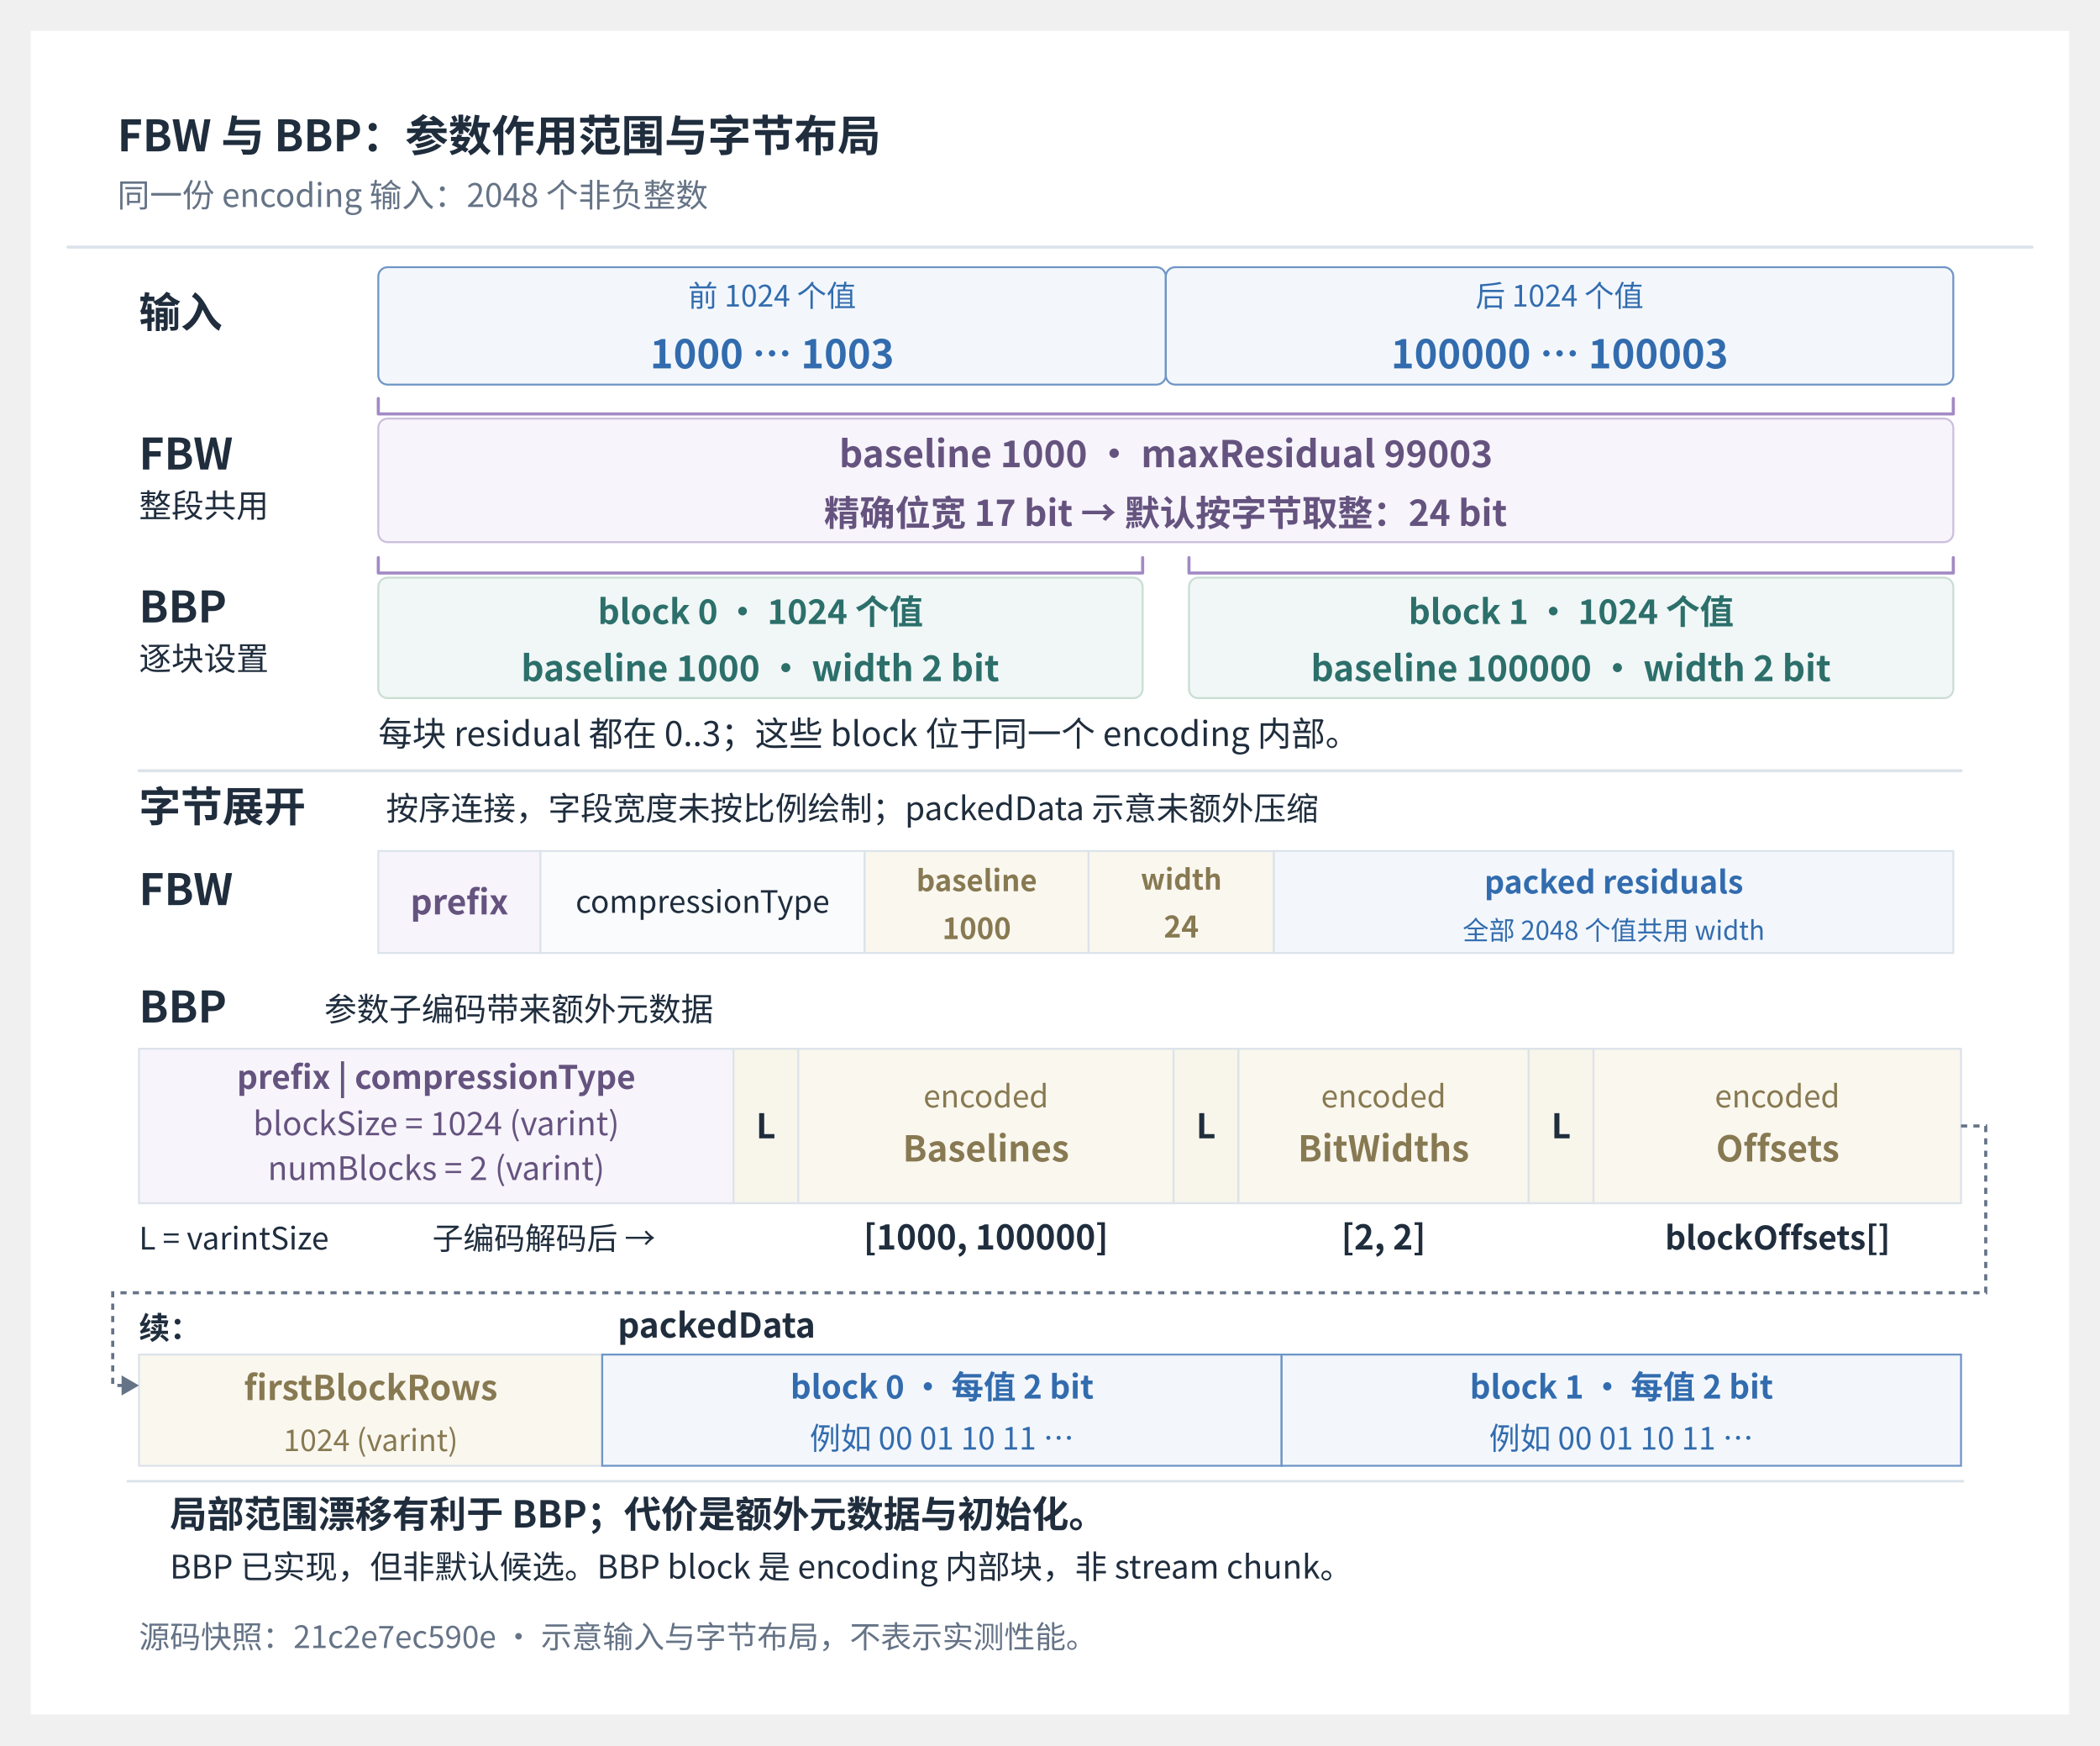
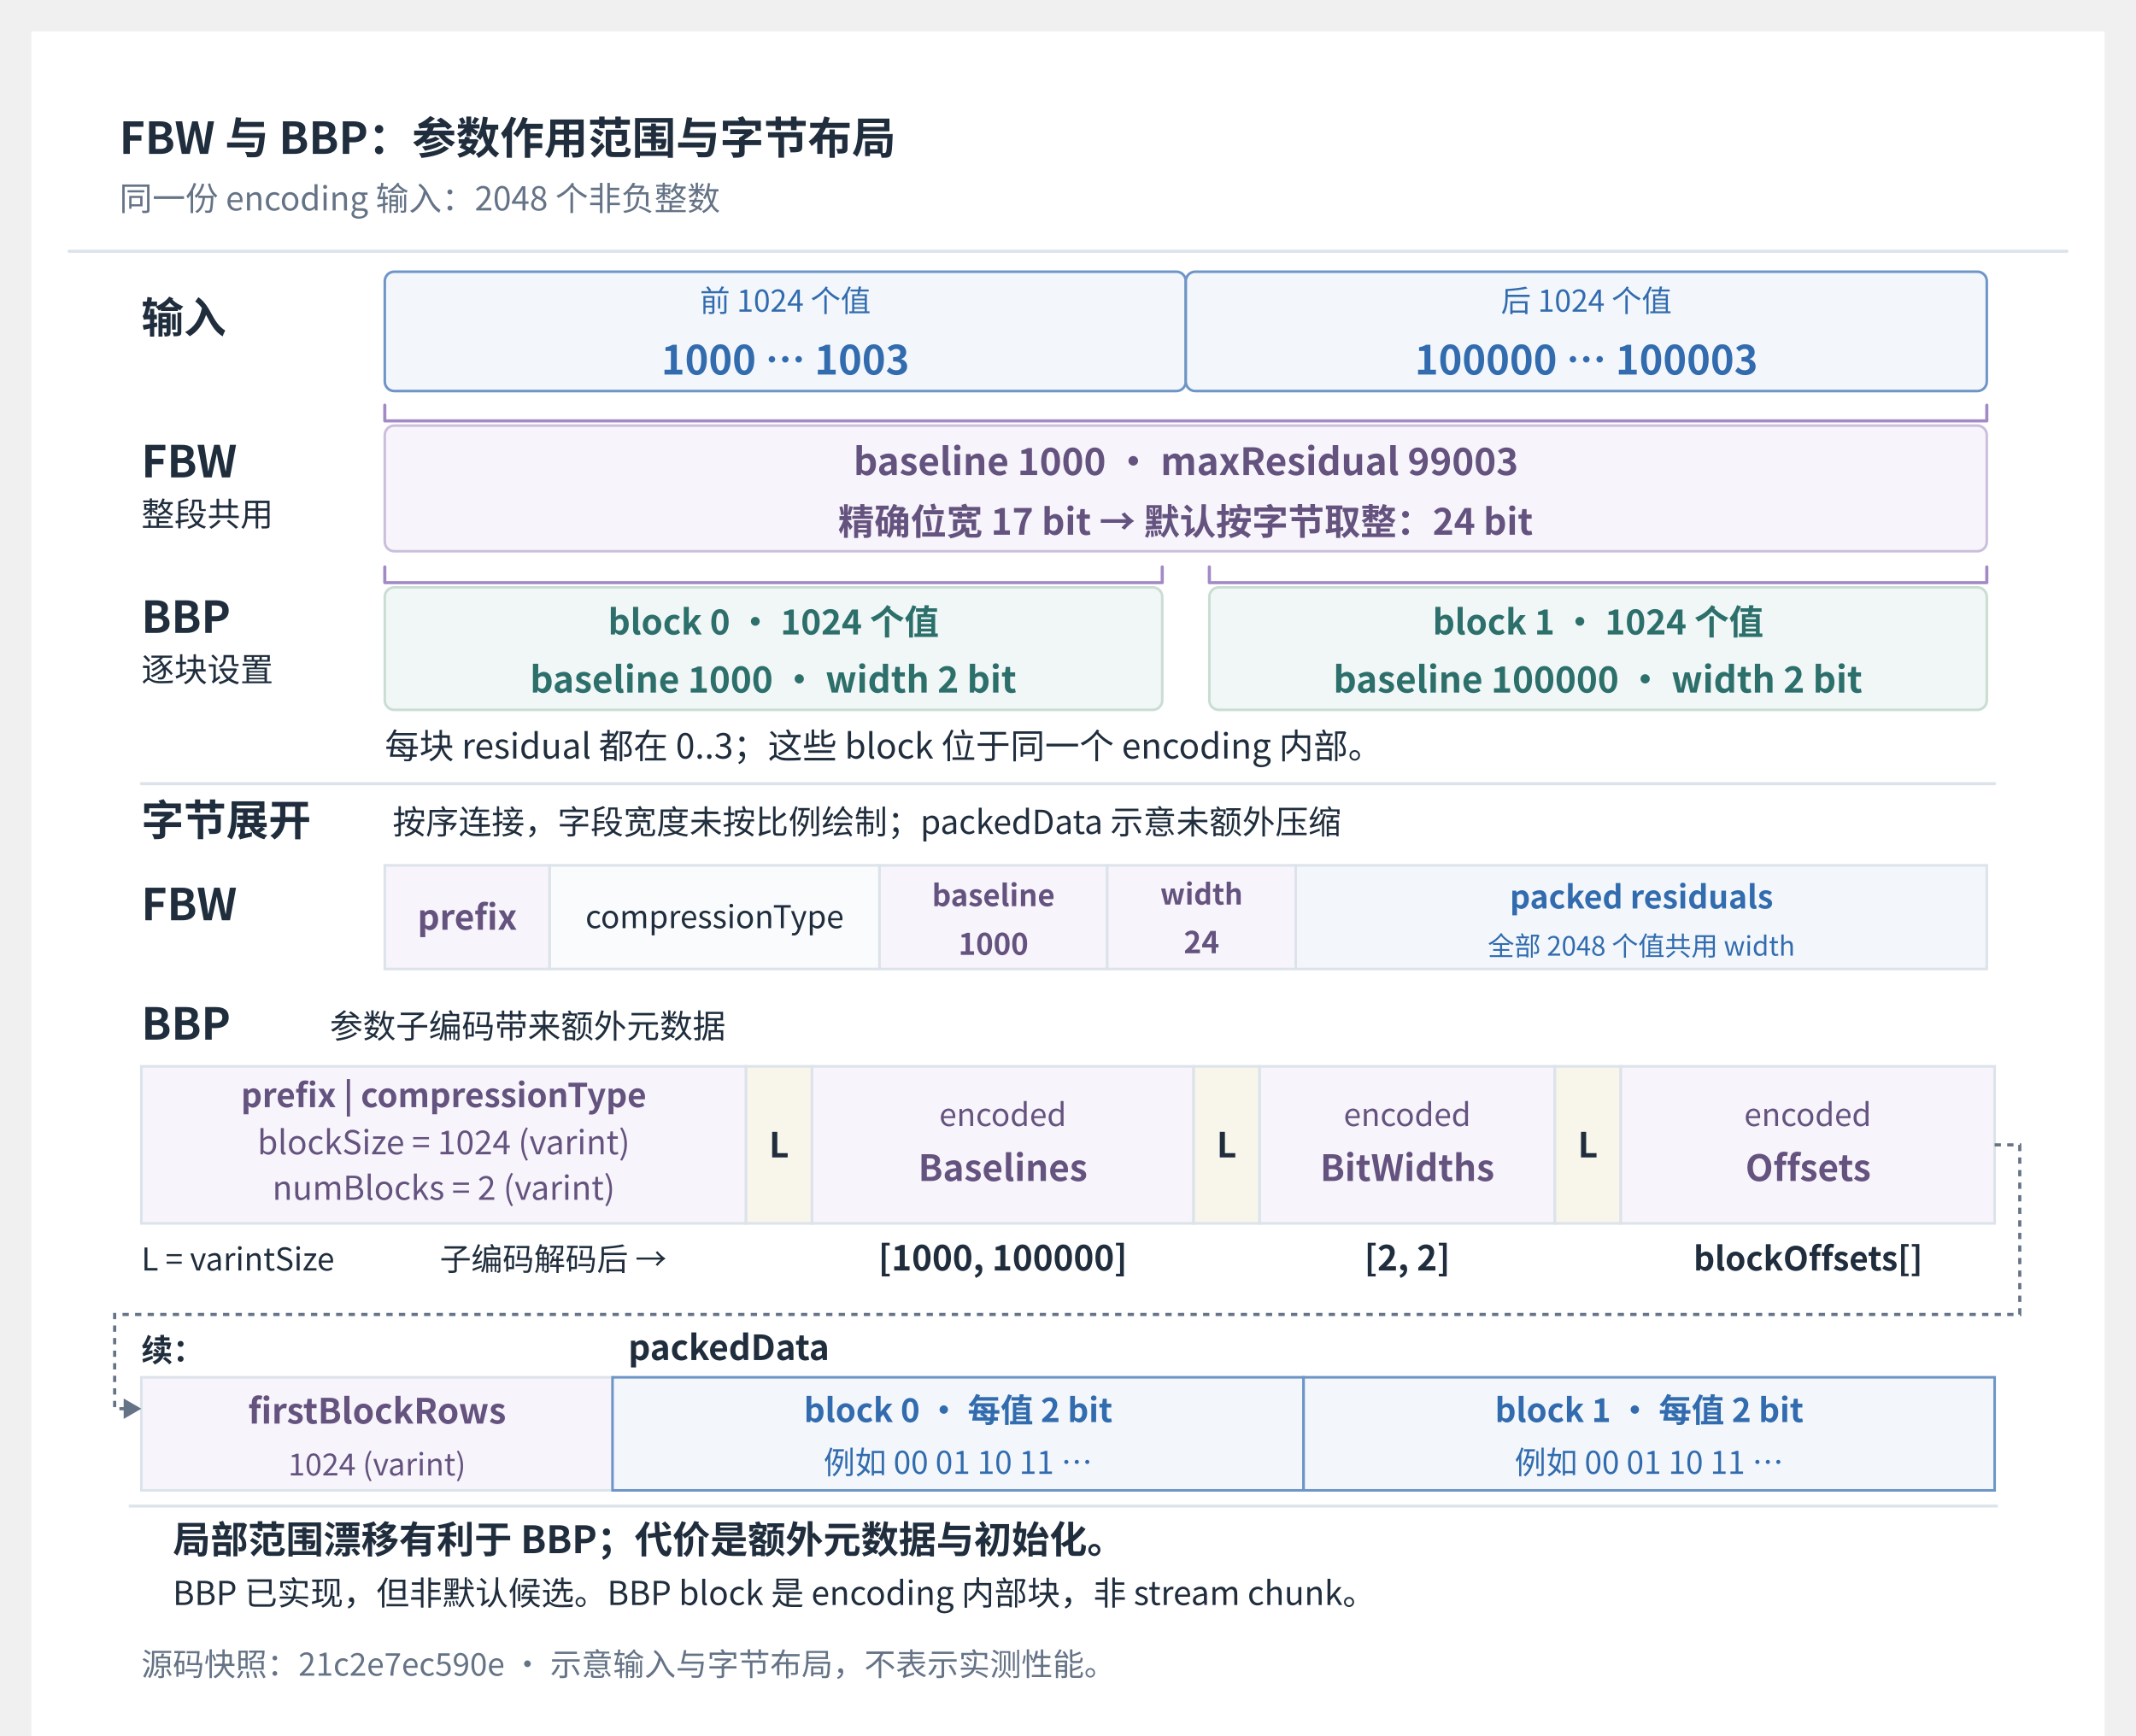
- <svg xmlns="http://www.w3.org/2000/svg" width="1360" height="1130" viewBox="-20 -20 1360 1130" role="img">
+ <svg xmlns="http://www.w3.org/2000/svg" width="1360" height="1105" viewBox="-20 -20 1360 1105" role="img">
  <defs>
    <marker id="connector-arrow-0" markerUnits="userSpaceOnUse" markerWidth="40" markerHeight="40" refX="11.258" refY="0" orient="auto" overflow="visible">
      <path fill="#657386" stroke="none" d="M 11.258 0 L 0 -6.5 L 0 6.5 Z" />
    </marker>
  </defs>
  <g id="o1:85" transform="translate(0, 0)">
    <rect x="0" y="0" width="1320" height="1090" fill="white" stroke="none" stroke-width="0" rx="0" ry="0" />
  </g>
  <g id="o1:86" transform="translate(24, 24)">
    <rect x="0" y="0" width="1272" height="1042" fill="white" stroke="none" stroke-width="1.3" rx="6" ry="6" />
  </g>
  <g id="o1:87" transform="translate(25, 25)">
    <rect x="0" y="0" width="1270" height="114" fill="#ffffff" stroke="none" stroke-width="0" rx="0" ry="0" />
  </g>
  <g id="c1:22" transform="translate(24, 140)">
    <path fill="none" stroke="#dce3ea" stroke-width="2.0" stroke-linecap="round" stroke-linejoin="round" d="M 0 0 L 1272 0" />
  </g>
  <g id="o1:88" transform="translate(225, 153)">
-     <rect x="0" y="0" width="510" height="76" fill="#f3f7fc" stroke="#6e95c6" stroke-width="1.25" rx="6" ry="6" />
+     <rect x="0" y="0" width="510" height="76" fill="#f3f7fc" stroke="#6e95c6" stroke-width="1.65" rx="6" ry="6" />
  </g>
  <g id="o1:89" transform="translate(735, 153)">
-     <rect x="0" y="0" width="510" height="76" fill="#f3f7fc" stroke="#6e95c6" stroke-width="1.25" rx="6" ry="6" />
+     <rect x="0" y="0" width="510" height="76" fill="#f3f7fc" stroke="#6e95c6" stroke-width="1.65" rx="6" ry="6" />
  </g>
  <g id="o1:90" transform="translate(225, 531)">
-     <rect x="0" y="0" width="105" height="66" fill="#f7f4fb" stroke="#dce3ea" stroke-width="1.25" rx="0" ry="0" />
+     <rect x="0" y="0" width="105" height="66" fill="#f7f4fb" stroke="#dce3ea" stroke-width="1.65" rx="0" ry="0" />
  </g>
  <g id="o1:91" transform="translate(330, 531)">
-     <rect x="0" y="0" width="210" height="66" fill="#fafbfc" stroke="#dce3ea" stroke-width="1.25" rx="0" ry="0" />
+     <rect x="0" y="0" width="210" height="66" fill="#fafbfc" stroke="#dce3ea" stroke-width="1.65" rx="0" ry="0" />
  </g>
  <g id="o1:92" transform="translate(540, 531)">
-     <rect x="0" y="0" width="145" height="66" fill="#faf7ef" stroke="#dce3ea" stroke-width="1.25" rx="0" ry="0" />
+     <rect x="0" y="0" width="145" height="66" fill="#f7f4fb" stroke="#dce3ea" stroke-width="1.65" rx="0" ry="0" />
  </g>
  <g id="o1:93" transform="translate(685, 531)">
-     <rect x="0" y="0" width="120" height="66" fill="#faf7ef" stroke="#dce3ea" stroke-width="1.25" rx="0" ry="0" />
+     <rect x="0" y="0" width="120" height="66" fill="#f7f4fb" stroke="#dce3ea" stroke-width="1.65" rx="0" ry="0" />
  </g>
  <g id="o1:94" transform="translate(805, 531)">
-     <rect x="0" y="0" width="440" height="66" fill="#f3f7fc" stroke="#dce3ea" stroke-width="1.25" rx="0" ry="0" />
+     <rect x="0" y="0" width="440" height="66" fill="#f3f7fc" stroke="#dce3ea" stroke-width="1.65" rx="0" ry="0" />
  </g>
  <g id="o1:95" transform="translate(70, 659)">
-     <rect x="0" y="0" width="385" height="100" fill="#f7f4fb" stroke="#dce3ea" stroke-width="1.25" rx="0" ry="0" />
+     <rect x="0" y="0" width="385" height="100" fill="#f7f4fb" stroke="#dce3ea" stroke-width="1.65" rx="0" ry="0" />
  </g>
  <g id="o1:96" transform="translate(455, 659)">
-     <rect x="0" y="0" width="42" height="100" fill="#f8f5eb" stroke="#dce3ea" stroke-width="1.25" rx="0" ry="0" />
+     <rect x="0" y="0" width="42" height="100" fill="#f8f5eb" stroke="#dce3ea" stroke-width="1.65" rx="0" ry="0" />
  </g>
  <g id="o1:97" transform="translate(497, 659)">
-     <rect x="0" y="0" width="243" height="100" fill="#faf7ef" stroke="#dce3ea" stroke-width="1.25" rx="0" ry="0" />
+     <rect x="0" y="0" width="243" height="100" fill="#f7f4fb" stroke="#dce3ea" stroke-width="1.65" rx="0" ry="0" />
  </g>
  <g id="o1:98" transform="translate(740, 659)">
-     <rect x="0" y="0" width="42" height="100" fill="#f8f5eb" stroke="#dce3ea" stroke-width="1.25" rx="0" ry="0" />
+     <rect x="0" y="0" width="42" height="100" fill="#f8f5eb" stroke="#dce3ea" stroke-width="1.65" rx="0" ry="0" />
  </g>
  <g id="o1:99" transform="translate(782, 659)">
-     <rect x="0" y="0" width="188" height="100" fill="#faf7ef" stroke="#dce3ea" stroke-width="1.25" rx="0" ry="0" />
+     <rect x="0" y="0" width="188" height="100" fill="#f7f4fb" stroke="#dce3ea" stroke-width="1.65" rx="0" ry="0" />
  </g>
  <g id="o1:100" transform="translate(970, 659)">
-     <rect x="0" y="0" width="42" height="100" fill="#f8f5eb" stroke="#dce3ea" stroke-width="1.25" rx="0" ry="0" />
+     <rect x="0" y="0" width="42" height="100" fill="#f8f5eb" stroke="#dce3ea" stroke-width="1.65" rx="0" ry="0" />
  </g>
  <g id="o1:101" transform="translate(1012, 659)">
-     <rect x="0" y="0" width="238" height="100" fill="#faf7ef" stroke="#dce3ea" stroke-width="1.25" rx="0" ry="0" />
+     <rect x="0" y="0" width="238" height="100" fill="#f7f4fb" stroke="#dce3ea" stroke-width="1.65" rx="0" ry="0" />
  </g>
  <g id="o1:102" transform="translate(70, 857)">
-     <rect x="0" y="0" width="300" height="72" fill="#faf7ef" stroke="#dce3ea" stroke-width="1.25" rx="0" ry="0" />
+     <rect x="0" y="0" width="300" height="72" fill="#f7f4fb" stroke="#dce3ea" stroke-width="1.65" rx="0" ry="0" />
  </g>
  <g id="o1:103" transform="translate(370, 857)">
-     <rect x="0" y="0" width="440" height="72" fill="#f3f7fc" stroke="#6e95c6" stroke-width="1.25" rx="0" ry="0" />
+     <rect x="0" y="0" width="440" height="72" fill="#f3f7fc" stroke="#6e95c6" stroke-width="1.65" rx="0" ry="0" />
  </g>
  <g id="o1:104" transform="translate(810, 857)">
-     <rect x="0" y="0" width="440" height="72" fill="#f3f7fc" stroke="#6e95c6" stroke-width="1.25" rx="0" ry="0" />
+     <rect x="0" y="0" width="440" height="72" fill="#f3f7fc" stroke="#6e95c6" stroke-width="1.65" rx="0" ry="0" />
  </g>
  <g id="o1:105" transform="translate(225, 251)">
-     <rect x="0" y="0" width="1020" height="80" fill="#f7f4fb" stroke="#cbbfdc" stroke-width="1.25" rx="6" ry="6" />
+     <rect x="0" y="0" width="1020" height="80" fill="#f7f4fb" stroke="#cbbfdc" stroke-width="1.65" rx="6" ry="6" />
  </g>
  <g id="o1:106" transform="translate(225, 258)">
    <rect x="0" y="0" width="5" height="66" fill="none" stroke="none" stroke-width="0" rx="1.5" ry="1.5" />
  </g>
  <g id="o1:107" transform="translate(225, 354)">
-     <rect x="0" y="0" width="495" height="78" fill="#f0f7f6" stroke="#caddd3" stroke-width="1.25" rx="6" ry="6" />
+     <rect x="0" y="0" width="495" height="78" fill="#f0f7f6" stroke="#caddd3" stroke-width="1.65" rx="6" ry="6" />
  </g>
  <g id="o1:108" transform="translate(225, 361)">
    <rect x="0" y="0" width="5" height="64" fill="none" stroke="none" stroke-width="0" rx="1.5" ry="1.5" />
  </g>
  <g id="o1:109" transform="translate(750, 354)">
-     <rect x="0" y="0" width="495" height="78" fill="#f0f7f6" stroke="#caddd3" stroke-width="1.25" rx="6" ry="6" />
+     <rect x="0" y="0" width="495" height="78" fill="#f0f7f6" stroke="#caddd3" stroke-width="1.65" rx="6" ry="6" />
  </g>
  <g id="o1:110" transform="translate(750, 361)">
    <rect x="0" y="0" width="5" height="64" fill="none" stroke="none" stroke-width="0" rx="1.5" ry="1.5" />
  </g>
  <g id="o1:111" transform="translate(225, 160)">
    <rect x="0" y="0" width="5" height="62" fill="none" stroke="none" stroke-width="0" rx="1.5" ry="1.5" />
  </g>
  <g id="o1:112" transform="translate(735, 160)">
    <rect x="0" y="0" width="5" height="62" fill="none" stroke="none" stroke-width="0" rx="1.5" ry="1.5" />
  </g>
  <g id="o1:113" transform="translate(62, 939)">
    <rect x="0" y="0" width="1190" height="80" fill="#ffffff" stroke="none" stroke-width="1" rx="6" ry="6" />
-     <line x1="0.0" y1="0.0" x2="1190.0" y2="0.0" stroke="#dce3ea" stroke-width="1.6" data-style-decoration="summary-divider" />
+     <line x1="0.0" y1="0" x2="1190.0" y2="0" stroke="#dce3ea" stroke-width="1.8" data-style-decoration="summary-divider" />
  </g>
  <g id="o1:114" transform="translate(62, 947)">
    <rect x="0" y="0" width="5" height="64" fill="none" stroke="none" stroke-width="0" rx="1.5" ry="1.5" />
  </g>
  <g id="c1:23" transform="translate(225, 238)">
    <path fill="none" stroke="#a28ac5" stroke-width="2.0" stroke-linecap="round" stroke-linejoin="round" d="M 0 0 L 0 10 L 1020 10 L 1020 0" />
  </g>
  <g id="c1:24" transform="translate(225, 341)">
    <path fill="none" stroke="#a28ac5" stroke-width="2.0" stroke-linecap="round" stroke-linejoin="round" d="M 0 0 L 0 10 L 495 10 L 495 0" />
  </g>
  <g id="c1:25" transform="translate(750, 341)">
    <path fill="none" stroke="#a28ac5" stroke-width="2.0" stroke-linecap="round" stroke-linejoin="round" d="M 0 0 L 0 10 L 495 10 L 495 0" />
  </g>
  <g id="c1:26" transform="translate(70, 479)">
    <path fill="none" stroke="#dce3ea" stroke-width="2.0" stroke-linecap="round" stroke-linejoin="round" d="M 0 0 L 1180 0" />
  </g>
  <g id="c1:27" transform="translate(53, 709)">
    <path fill="none" stroke="#657386" stroke-width="2.0" stroke-dasharray="4 4" marker-end="url(#connector-arrow-0)" d="M 1197 0 L 1213 0 L 1213 108 L 0 108 L 0 168 L 17 168" />
  </g>
  <g id="a1:237" transform="translate(56, 45.058)">
    <text font-size="28" font-family="Noto Sans SC, Noto Sans CJK SC, Inter, Arial, sans-serif" font-weight="bold" fill="#1f2d3d" text-anchor="start" dominant-baseline="alphabetic" x="0">
      <tspan x="0" y="32.942">
        <tspan x="0" text-anchor="start">FBW 与 BBP：参数作用范围与字节布局</tspan>
      </tspan>
    </text>
  </g>
  <g id="a1:238" transform="translate(56, 89.2935)">
    <text font-size="21" font-family="Noto Sans SC, Noto Sans CJK SC, Inter, Arial, sans-serif" font-weight="normal" fill="#657386" text-anchor="start" dominant-baseline="alphabetic" x="0">
      <tspan x="0" y="24.707">
        <tspan x="0" text-anchor="start">同一份 encoding 输入：2048 个非负整数</tspan>
      </tspan>
    </text>
  </g>
  <g id="a1:239" transform="translate(70, 160.2345)">
    <text font-size="27" font-family="Noto Sans SC, Noto Sans CJK SC, Inter, Arial, sans-serif" font-weight="bold" fill="#1f2d3d" text-anchor="start" dominant-baseline="alphabetic" x="0">
      <tspan x="0" y="31.765">
        <tspan x="0" text-anchor="start">输入</tspan>
      </tspan>
    </text>
  </g>
  <g id="a1:240" transform="translate(237, 157.2935)">
-     <text font-size="19.2" font-family="Noto Sans SC, Noto Sans CJK SC, Inter, Arial, sans-serif" font-weight="normal" fill="#326cae" text-anchor="middle" dominant-baseline="alphabetic" x="243" transform="translate(5.132812 -3.500504)">
+     <text font-size="19.2" font-family="Noto Sans SC, Noto Sans CJK SC, Inter, Arial, sans-serif" font-weight="normal" fill="#326cae" text-anchor="middle" dominant-baseline="alphabetic" x="243" transform="translate(5.1328, -3.5005)">
      <tspan x="243" y="24.707">
        <tspan x="183.49" text-anchor="start">前 1024 个值</tspan>
      </tspan>
    </text>
  </g>
  <g id="a1:241" transform="translate(237, 183.058)">
-     <text font-size="25.6" font-family="Noto Sans SC, Noto Sans CJK SC, Inter, Arial, sans-serif" font-weight="bold" fill="#326cae" text-anchor="middle" dominant-baseline="alphabetic" x="243" transform="translate(7.421875 2.5)">
+     <text font-size="25.6" font-family="Noto Sans SC, Noto Sans CJK SC, Inter, Arial, sans-serif" font-weight="bold" fill="#326cae" text-anchor="middle" dominant-baseline="alphabetic" x="243" transform="translate(7.4219, 2.5)">
      <tspan x="243" y="32.942">
        <tspan x="156.56" text-anchor="start">1000 … 1003</tspan>
      </tspan>
    </text>
  </g>
  <g id="a1:242" transform="translate(747, 157.2935)">
-     <text font-size="19.2" font-family="Noto Sans SC, Noto Sans CJK SC, Inter, Arial, sans-serif" font-weight="normal" fill="#326cae" text-anchor="middle" dominant-baseline="alphabetic" x="243" transform="translate(5.132812 -3.500504)">
+     <text font-size="19.2" font-family="Noto Sans SC, Noto Sans CJK SC, Inter, Arial, sans-serif" font-weight="normal" fill="#326cae" text-anchor="middle" dominant-baseline="alphabetic" x="243" transform="translate(5.1328, -3.5005)">
      <tspan x="243" y="24.707">
        <tspan x="183.49" text-anchor="start">后 1024 个值</tspan>
      </tspan>
    </text>
  </g>
  <g id="a1:243" transform="translate(747, 183.058)">
-     <text font-size="25.6" font-family="Noto Sans SC, Noto Sans CJK SC, Inter, Arial, sans-serif" font-weight="bold" fill="#326cae" text-anchor="middle" dominant-baseline="alphabetic" x="243" transform="translate(10.26562 2.5)">
+     <text font-size="25.6" font-family="Noto Sans SC, Noto Sans CJK SC, Inter, Arial, sans-serif" font-weight="bold" fill="#326cae" text-anchor="middle" dominant-baseline="alphabetic" x="243" transform="translate(10.2656, 2.5)">
      <tspan x="243" y="32.942">
        <tspan x="123.52" text-anchor="start">100000 … 100003</tspan>
      </tspan>
    </text>
  </g>
  <g id="a1:244" transform="translate(70, 251.058)">
    <text font-size="28" font-family="Noto Sans SC, Noto Sans CJK SC, Inter, Arial, sans-serif" font-weight="bold" fill="#1f2d3d" text-anchor="start" dominant-baseline="alphabetic" x="0">
      <tspan x="0" y="32.942">
        <tspan x="0" text-anchor="start">FBW</tspan>
      </tspan>
    </text>
  </g>
  <g id="a1:245" transform="translate(70, 290.2935)">
    <text font-size="21" font-family="Noto Sans SC, Noto Sans CJK SC, Inter, Arial, sans-serif" font-weight="normal" fill="#1f2d3d" text-anchor="start" dominant-baseline="alphabetic" x="0">
      <tspan x="0" y="24.707">
        <tspan x="0" text-anchor="start">整段共用</tspan>
      </tspan>
    </text>
  </g>
  <g id="a1:246" transform="translate(237, 254.5875)">
-     <text font-size="23.9" font-family="Noto Sans SC, Noto Sans CJK SC, Inter, Arial, sans-serif" font-weight="bold" fill="#65537f" text-anchor="middle" dominant-baseline="alphabetic" x="498" transform="translate(9.828125 -1.499512)">
+     <text font-size="23.9" font-family="Noto Sans SC, Noto Sans CJK SC, Inter, Arial, sans-serif" font-weight="bold" fill="#65537f" text-anchor="middle" dominant-baseline="alphabetic" x="498" transform="translate(9.8281, -1.4995)">
      <tspan x="498" y="29.412">
        <tspan x="276.615" text-anchor="start">baseline 1000 · maxResidual 99003</tspan>
      </tspan>
    </text>
  </g>
  <g id="a1:247" transform="translate(237, 288.764)">
-     <text font-size="23" font-family="Noto Sans SC, Noto Sans CJK SC, Inter, Arial, sans-serif" font-weight="bold" fill="#65537f" text-anchor="middle" dominant-baseline="alphabetic" x="498" transform="translate(9.458862 3.5)">
+     <text font-size="23" font-family="Noto Sans SC, Noto Sans CJK SC, Inter, Arial, sans-serif" font-weight="bold" fill="#65537f" text-anchor="middle" dominant-baseline="alphabetic" x="498" transform="translate(9.4589, 3.5)">
      <tspan x="498" y="28.236">
        <tspan x="267.2" text-anchor="start">精确位宽 17 bit → 默认按字节取整：24 bit</tspan>
      </tspan>
    </text>
  </g>
  <g id="a1:248" transform="translate(70, 350.058)">
    <text font-size="28" font-family="Noto Sans SC, Noto Sans CJK SC, Inter, Arial, sans-serif" font-weight="bold" fill="#1f2d3d" text-anchor="start" dominant-baseline="alphabetic" x="0">
      <tspan x="0" y="32.942">
        <tspan x="0" text-anchor="start">BBP</tspan>
      </tspan>
    </text>
  </g>
  <g id="a1:249" transform="translate(70, 389.2935)">
    <text font-size="21" font-family="Noto Sans SC, Noto Sans CJK SC, Inter, Arial, sans-serif" font-weight="normal" fill="#1f2d3d" text-anchor="start" dominant-baseline="alphabetic" x="0">
      <tspan x="0" y="24.707">
        <tspan x="0" text-anchor="start">逐块设置</tspan>
      </tspan>
    </text>
  </g>
  <g id="a1:250" transform="translate(237, 354.9405)">
-     <text font-size="22" font-family="Noto Sans SC, Noto Sans CJK SC, Inter, Arial, sans-serif" font-weight="bold" fill="#2c6f6b" text-anchor="middle" dominant-baseline="alphabetic" x="235.5" transform="translate(4.78125 1.999512)">
+     <text font-size="22" font-family="Noto Sans SC, Noto Sans CJK SC, Inter, Arial, sans-serif" font-weight="bold" fill="#2c6f6b" text-anchor="middle" dominant-baseline="alphabetic" x="235.5" transform="translate(4.7812, 1.9995)">
      <tspan x="235.5" y="27.06">
        <tspan x="125.4" text-anchor="start">block 0 · 1024 个值</tspan>
      </tspan>
    </text>
  </g>
  <g id="a1:251" transform="translate(237, 386.764)">
-     <text font-size="23" font-family="Noto Sans SC, Noto Sans CJK SC, Inter, Arial, sans-serif" font-weight="bold" fill="#2c6f6b" text-anchor="middle" dominant-baseline="alphabetic" x="235.5" transform="translate(6.575806 6)">
+     <text font-size="23" font-family="Noto Sans SC, Noto Sans CJK SC, Inter, Arial, sans-serif" font-weight="bold" fill="#2c6f6b" text-anchor="middle" dominant-baseline="alphabetic" x="235.5" transform="translate(6.5758, 6)">
      <tspan x="235.5" y="28.236">
        <tspan x="73.925" text-anchor="start">baseline 1000 · width 2 bit</tspan>
      </tspan>
    </text>
  </g>
  <g id="a1:252" transform="translate(762, 354.9405)">
-     <text font-size="22" font-family="Noto Sans SC, Noto Sans CJK SC, Inter, Arial, sans-serif" font-weight="bold" fill="#2c6f6b" text-anchor="middle" dominant-baseline="alphabetic" x="235.5" transform="translate(4.78125 1.999512)">
+     <text font-size="22" font-family="Noto Sans SC, Noto Sans CJK SC, Inter, Arial, sans-serif" font-weight="bold" fill="#2c6f6b" text-anchor="middle" dominant-baseline="alphabetic" x="235.5" transform="translate(4.7812, 1.9995)">
      <tspan x="235.5" y="27.06">
        <tspan x="125.4" text-anchor="start">block 1 · 1024 个值</tspan>
      </tspan>
    </text>
  </g>
  <g id="a1:253" transform="translate(762, 386.764)">
-     <text font-size="23" font-family="Noto Sans SC, Noto Sans CJK SC, Inter, Arial, sans-serif" font-weight="bold" fill="#2c6f6b" text-anchor="middle" dominant-baseline="alphabetic" x="235.5" transform="translate(7.169861 6)">
+     <text font-size="23" font-family="Noto Sans SC, Noto Sans CJK SC, Inter, Arial, sans-serif" font-weight="bold" fill="#2c6f6b" text-anchor="middle" dominant-baseline="alphabetic" x="235.5" transform="translate(7.1699, 6)">
      <tspan x="235.5" y="28.236">
        <tspan x="59.765" text-anchor="start">baseline 100000 · width 2 bit</tspan>
      </tspan>
    </text>
  </g>
  <g id="a1:254" transform="translate(225, 437.117)">
    <text font-size="22" font-family="Noto Sans SC, Noto Sans CJK SC, Inter, Arial, sans-serif" font-weight="normal" fill="#1f2d3d" text-anchor="start" dominant-baseline="alphabetic" x="0">
      <tspan x="0" y="25.883">
        <tspan x="0" text-anchor="start">每块 residual 都在 0..3；这些 block 位于同一个 encoding 内部。</tspan>
      </tspan>
    </text>
  </g>
  <g id="a1:255" transform="translate(70, 480.2345)">
    <text font-size="27" font-family="Noto Sans SC, Noto Sans CJK SC, Inter, Arial, sans-serif" font-weight="bold" fill="#1f2d3d" text-anchor="start" dominant-baseline="alphabetic" x="0">
      <tspan x="0" y="31.765">
        <tspan x="0" text-anchor="start">字节展开</tspan>
      </tspan>
    </text>
  </g>
  <g id="a1:256" transform="translate(230, 486.2935)">
    <text font-size="21" font-family="Noto Sans SC, Noto Sans CJK SC, Inter, Arial, sans-serif" font-weight="normal" fill="#1f2d3d" text-anchor="start" dominant-baseline="alphabetic" x="0">
      <tspan x="0" y="24.707">
        <tspan x="0" text-anchor="start">按序连接，字段宽度未按比例绘制；packedData 示意未额外压缩</tspan>
      </tspan>
    </text>
  </g>
  <g id="a1:257" transform="translate(70, 533.058)">
    <text font-size="28" font-family="Noto Sans SC, Noto Sans CJK SC, Inter, Arial, sans-serif" font-weight="bold" fill="#1f2d3d" text-anchor="start" dominant-baseline="alphabetic" x="0">
      <tspan x="0" y="32.942">
        <tspan x="0" text-anchor="start">FBW</tspan>
      </tspan>
    </text>
  </g>
  <g id="a1:258" transform="translate(233, 546.117)">
    <text font-size="22" font-family="Noto Sans SC, Noto Sans CJK SC, Inter, Arial, sans-serif" font-weight="bold" fill="#65537f" text-anchor="middle" dominant-baseline="alphabetic" x="44.5">
      <tspan x="44.5" y="25.883">
        <tspan x="12.81" text-anchor="start">prefix</tspan>
      </tspan>
    </text>
  </g>
  <g id="a1:259" transform="translate(342, 547.47)">
    <text font-size="20" font-family="Noto Sans SC, Noto Sans CJK SC, Inter, Arial, sans-serif" font-weight="normal" fill="#1f2d3d" text-anchor="middle" dominant-baseline="alphabetic" x="93">
      <tspan x="93" y="23.53">
        <tspan x="10.74" text-anchor="start">compressionType</tspan>
      </tspan>
    </text>
  </g>
  <g id="a1:260" transform="translate(548, 534.2935)">
-     <text font-size="18.9" font-family="Noto Sans SC, Noto Sans CJK SC, Inter, Arial, sans-serif" font-weight="bold" fill="#877951" text-anchor="middle" dominant-baseline="alphabetic" x="64.5" transform="translate(4.356232 -2.000488)">
+     <text font-size="18.9" font-family="Noto Sans SC, Noto Sans CJK SC, Inter, Arial, sans-serif" font-weight="bold" fill="#65537f" text-anchor="middle" dominant-baseline="alphabetic" x="64.5" transform="translate(4.3562, -2.0005)">
      <tspan x="64.5" y="24.707">
        <tspan x="21.05" text-anchor="start">baseline</tspan>
      </tspan>
    </text>
  </g>
  <g id="a1:261" transform="translate(548, 560.2935)">
-     <text font-size="18.9" font-family="Noto Sans SC, Noto Sans CJK SC, Inter, Arial, sans-serif" font-weight="bold" fill="#877951" text-anchor="middle" dominant-baseline="alphabetic" x="64.5" transform="translate(2.484375 2.999512)">
+     <text font-size="18.9" font-family="Noto Sans SC, Noto Sans CJK SC, Inter, Arial, sans-serif" font-weight="bold" fill="#65537f" text-anchor="middle" dominant-baseline="alphabetic" x="64.5" transform="translate(2.4844, 2.9995)">
      <tspan x="64.5" y="24.707">
        <tspan x="39.72" text-anchor="start">1000</tspan>
      </tspan>
    </text>
  </g>
  <g id="a1:262" transform="translate(693, 534.2935)">
-     <text font-size="18.3" font-family="Noto Sans SC, Noto Sans CJK SC, Inter, Arial, sans-serif" font-weight="bold" fill="#877951" text-anchor="middle" dominant-baseline="alphabetic" x="52" transform="translate(3.898438 -3.000488)">
+     <text font-size="18.3" font-family="Noto Sans SC, Noto Sans CJK SC, Inter, Arial, sans-serif" font-weight="bold" fill="#65537f" text-anchor="middle" dominant-baseline="alphabetic" x="52" transform="translate(3.8984, -3.0005)">
      <tspan x="52" y="24.707">
        <tspan x="21.845" text-anchor="start">width</tspan>
      </tspan>
    </text>
  </g>
  <g id="a1:263" transform="translate(693, 559.117)">
-     <text font-size="19.2" font-family="Noto Sans SC, Noto Sans CJK SC, Inter, Arial, sans-serif" font-weight="bold" fill="#877951" text-anchor="middle" dominant-baseline="alphabetic" x="52" transform="translate(1.661896 2)">
+     <text font-size="19.2" font-family="Noto Sans SC, Noto Sans CJK SC, Inter, Arial, sans-serif" font-weight="bold" fill="#65537f" text-anchor="middle" dominant-baseline="alphabetic" x="52" transform="translate(1.6619, 2)">
      <tspan x="52" y="25.883">
        <tspan x="39.02" text-anchor="start">24</tspan>
      </tspan>
    </text>
  </g>
  <g id="a1:264" transform="translate(817, 530.764)">
-     <text font-size="20.3" font-family="Noto Sans SC, Noto Sans CJK SC, Inter, Arial, sans-serif" font-weight="bold" fill="#326cae" text-anchor="middle" dominant-baseline="alphabetic" x="208" transform="translate(15.41827 -0.5)">
+     <text font-size="20.3" font-family="Noto Sans SC, Noto Sans CJK SC, Inter, Arial, sans-serif" font-weight="bold" fill="#326cae" text-anchor="middle" dominant-baseline="alphabetic" x="208" transform="translate(15.4183, -0.5)">
      <tspan x="208" y="28.236">
        <tspan x="108.87" text-anchor="start">packed residuals</tspan>
      </tspan>
    </text>
  </g>
  <g id="a1:265" transform="translate(817, 561.47)">
-     <text font-size="16.9" font-family="Noto Sans SC, Noto Sans CJK SC, Inter, Arial, sans-serif" font-weight="normal" fill="#326cae" text-anchor="middle" dominant-baseline="alphabetic" x="208" transform="translate(17.99219 3.5)">
+     <text font-size="16.9" font-family="Noto Sans SC, Noto Sans CJK SC, Inter, Arial, sans-serif" font-weight="normal" fill="#326cae" text-anchor="middle" dominant-baseline="alphabetic" x="208" transform="translate(17.9922, 3.5)">
      <tspan x="208" y="23.53">
        <tspan x="92.27" text-anchor="start">全部 2048 个值共用 width</tspan>
      </tspan>
    </text>
  </g>
  <g id="a1:266" transform="translate(70, 609.058)">
    <text font-size="28" font-family="Noto Sans SC, Noto Sans CJK SC, Inter, Arial, sans-serif" font-weight="bold" fill="#1f2d3d" text-anchor="start" dominant-baseline="alphabetic" x="0">
      <tspan x="0" y="32.942">
        <tspan x="0" text-anchor="start">BBP</tspan>
      </tspan>
    </text>
  </g>
  <g id="a1:267" transform="translate(190, 616.2935)">
    <text font-size="21" font-family="Noto Sans SC, Noto Sans CJK SC, Inter, Arial, sans-serif" font-weight="normal" fill="#1f2d3d" text-anchor="start" dominant-baseline="alphabetic" x="0">
      <tspan x="0" y="24.707">
        <tspan x="0" text-anchor="start">参数子编码带来额外元数据</tspan>
      </tspan>
    </text>
  </g>
  <g id="a1:268" transform="translate(82, 660.2935)">
    <text font-size="21" font-family="Noto Sans SC, Noto Sans CJK SC, Inter, Arial, sans-serif" font-weight="bold" fill="#65537f" text-anchor="middle" dominant-baseline="alphabetic" x="180.5">
      <tspan x="180.5" y="24.707">
        <tspan x="51.445" text-anchor="start">prefix | compressionType</tspan>
      </tspan>
    </text>
  </g>
  <g id="a1:269" transform="translate(82, 690.2935)">
    <text font-size="21" font-family="Noto Sans SC, Noto Sans CJK SC, Inter, Arial, sans-serif" font-weight="normal" fill="#65537f" text-anchor="middle" dominant-baseline="alphabetic" x="180.5">
      <tspan x="180.5" y="24.707">
        <tspan x="61.915" text-anchor="start">blockSize = 1024 (varint)</tspan>
      </tspan>
    </text>
  </g>
  <g id="a1:270" transform="translate(82, 719.2935)">
    <text font-size="21" font-family="Noto Sans SC, Noto Sans CJK SC, Inter, Arial, sans-serif" font-weight="normal" fill="#65537f" text-anchor="middle" dominant-baseline="alphabetic" x="180.5">
      <tspan x="180.5" y="24.707">
        <tspan x="71.405" text-anchor="start">numBlocks = 2 (varint)</tspan>
      </tspan>
    </text>
  </g>
  <g id="a1:271" transform="translate(463, 691.117)">
    <text font-size="22" font-family="Noto Sans SC, Noto Sans CJK SC, Inter, Arial, sans-serif" font-weight="bold" fill="#1f2d3d" text-anchor="middle" dominant-baseline="alphabetic" x="13">
      <tspan x="13" y="25.883">
        <tspan x="6.64" text-anchor="start">L</tspan>
      </tspan>
    </text>
  </g>
  <g id="a1:272" transform="translate(509, 673.47)">
-     <text font-size="20" font-family="Noto Sans SC, Noto Sans CJK SC, Inter, Arial, sans-serif" font-weight="normal" fill="#877951" text-anchor="middle" dominant-baseline="alphabetic" x="109.5">
+     <text font-size="20" font-family="Noto Sans SC, Noto Sans CJK SC, Inter, Arial, sans-serif" font-weight="normal" fill="#65537f" text-anchor="middle" dominant-baseline="alphabetic" x="109.5">
      <tspan x="109.5" y="23.53">
        <tspan x="69" text-anchor="start">encoded</tspan>
      </tspan>
    </text>
  </g>
  <g id="a1:273" transform="translate(509, 704.9405)">
-     <text font-size="23" font-family="Noto Sans SC, Noto Sans CJK SC, Inter, Arial, sans-serif" font-weight="bold" fill="#877951" text-anchor="middle" dominant-baseline="alphabetic" x="109.5">
+     <text font-size="23" font-family="Noto Sans SC, Noto Sans CJK SC, Inter, Arial, sans-serif" font-weight="bold" fill="#65537f" text-anchor="middle" dominant-baseline="alphabetic" x="109.5">
      <tspan x="109.5" y="27.06">
        <tspan x="55.635" text-anchor="start">Baselines</tspan>
      </tspan>
    </text>
  </g>
  <g id="a1:274" transform="translate(748, 691.117)">
    <text font-size="22" font-family="Noto Sans SC, Noto Sans CJK SC, Inter, Arial, sans-serif" font-weight="bold" fill="#1f2d3d" text-anchor="middle" dominant-baseline="alphabetic" x="13">
      <tspan x="13" y="25.883">
        <tspan x="6.64" text-anchor="start">L</tspan>
      </tspan>
    </text>
  </g>
  <g id="a1:275" transform="translate(790, 673.47)">
-     <text font-size="20" font-family="Noto Sans SC, Noto Sans CJK SC, Inter, Arial, sans-serif" font-weight="normal" fill="#877951" text-anchor="middle" dominant-baseline="alphabetic" x="86">
+     <text font-size="20" font-family="Noto Sans SC, Noto Sans CJK SC, Inter, Arial, sans-serif" font-weight="normal" fill="#65537f" text-anchor="middle" dominant-baseline="alphabetic" x="86">
      <tspan x="86" y="23.53">
        <tspan x="45.5" text-anchor="start">encoded</tspan>
      </tspan>
    </text>
  </g>
  <g id="a1:276" transform="translate(790, 704.9405)">
-     <text font-size="23" font-family="Noto Sans SC, Noto Sans CJK SC, Inter, Arial, sans-serif" font-weight="bold" fill="#877951" text-anchor="middle" dominant-baseline="alphabetic" x="86">
+     <text font-size="23" font-family="Noto Sans SC, Noto Sans CJK SC, Inter, Arial, sans-serif" font-weight="bold" fill="#65537f" text-anchor="middle" dominant-baseline="alphabetic" x="86">
      <tspan x="86" y="27.06">
        <tspan x="30.515" text-anchor="start">BitWidths</tspan>
      </tspan>
    </text>
  </g>
  <g id="a1:277" transform="translate(978, 691.117)">
    <text font-size="22" font-family="Noto Sans SC, Noto Sans CJK SC, Inter, Arial, sans-serif" font-weight="bold" fill="#1f2d3d" text-anchor="middle" dominant-baseline="alphabetic" x="13">
      <tspan x="13" y="25.883">
        <tspan x="6.64" text-anchor="start">L</tspan>
      </tspan>
    </text>
  </g>
  <g id="a1:278" transform="translate(1024, 673.47)">
-     <text font-size="20" font-family="Noto Sans SC, Noto Sans CJK SC, Inter, Arial, sans-serif" font-weight="normal" fill="#877951" text-anchor="middle" dominant-baseline="alphabetic" x="107">
+     <text font-size="20" font-family="Noto Sans SC, Noto Sans CJK SC, Inter, Arial, sans-serif" font-weight="normal" fill="#65537f" text-anchor="middle" dominant-baseline="alphabetic" x="107">
      <tspan x="107" y="23.53">
        <tspan x="66.5" text-anchor="start">encoded</tspan>
      </tspan>
    </text>
  </g>
  <g id="a1:279" transform="translate(1024, 704.9405)">
-     <text font-size="23" font-family="Noto Sans SC, Noto Sans CJK SC, Inter, Arial, sans-serif" font-weight="bold" fill="#877951" text-anchor="middle" dominant-baseline="alphabetic" x="107">
+     <text font-size="23" font-family="Noto Sans SC, Noto Sans CJK SC, Inter, Arial, sans-serif" font-weight="bold" fill="#65537f" text-anchor="middle" dominant-baseline="alphabetic" x="107">
      <tspan x="107" y="27.06">
        <tspan x="67.325" text-anchor="start">Offsets</tspan>
      </tspan>
    </text>
  </g>
  <g id="a1:280" transform="translate(70, 765.47)">
    <text font-size="20" font-family="Noto Sans SC, Noto Sans CJK SC, Inter, Arial, sans-serif" font-weight="normal" fill="#1f2d3d" text-anchor="start" dominant-baseline="alphabetic" x="0">
      <tspan x="0" y="23.53">
        <tspan x="0" text-anchor="start">L = varintSize</tspan>
      </tspan>
    </text>
  </g>
  <g id="a1:281" transform="translate(260, 765.47)">
    <text font-size="20" font-family="Noto Sans SC, Noto Sans CJK SC, Inter, Arial, sans-serif" font-weight="normal" fill="#1f2d3d" text-anchor="start" dominant-baseline="alphabetic" x="0">
      <tspan x="0" y="23.53">
        <tspan x="0" text-anchor="start">子编码解码后 →</tspan>
      </tspan>
    </text>
  </g>
  <g id="a1:282" transform="translate(509, 763.117)">
    <text font-size="22" font-family="Noto Sans SC, Noto Sans CJK SC, Inter, Arial, sans-serif" font-weight="bold" fill="#1f2d3d" text-anchor="middle" dominant-baseline="alphabetic" x="109.5">
      <tspan x="109.5" y="25.883">
        <tspan x="30.21" text-anchor="start">[1000, 100000]</tspan>
      </tspan>
    </text>
  </g>
  <g id="a1:283" transform="translate(790, 763.117)">
    <text font-size="22" font-family="Noto Sans SC, Noto Sans CJK SC, Inter, Arial, sans-serif" font-weight="bold" fill="#1f2d3d" text-anchor="middle" dominant-baseline="alphabetic" x="86">
      <tspan x="86" y="25.883">
        <tspan x="58.63" text-anchor="start">[2, 2]</tspan>
      </tspan>
    </text>
  </g>
  <g id="a1:284" transform="translate(1024, 764.2935)">
    <text font-size="21" font-family="Noto Sans SC, Noto Sans CJK SC, Inter, Arial, sans-serif" font-weight="bold" fill="#1f2d3d" text-anchor="middle" dominant-baseline="alphabetic" x="107">
      <tspan x="107" y="24.707">
        <tspan x="34.32" text-anchor="start">blockOffsets[]</tspan>
      </tspan>
    </text>
  </g>
  <g id="a1:285" transform="translate(70, 823.47)">
    <text font-size="20" font-family="Noto Sans SC, Noto Sans CJK SC, Inter, Arial, sans-serif" font-weight="bold" fill="#1f2d3d" text-anchor="start" dominant-baseline="alphabetic" x="0">
      <tspan x="0" y="23.53">
        <tspan x="0" text-anchor="start">续：</tspan>
      </tspan>
    </text>
  </g>
  <g id="a1:286" transform="translate(380, 820.117)">
    <text font-size="22" font-family="Noto Sans SC, Noto Sans CJK SC, Inter, Arial, sans-serif" font-weight="bold" fill="#1f2d3d" text-anchor="start" dominant-baseline="alphabetic" x="0">
      <tspan x="0" y="25.883">
        <tspan x="0" text-anchor="start">packedData</tspan>
      </tspan>
    </text>
  </g>
  <g id="a1:287" transform="translate(82, 856.764)">
-     <text font-size="22.2" font-family="Noto Sans SC, Noto Sans CJK SC, Inter, Arial, sans-serif" font-weight="bold" fill="#877951" text-anchor="middle" dominant-baseline="alphabetic" x="138" transform="translate(6.753296 1.5)">
+     <text font-size="22.2" font-family="Noto Sans SC, Noto Sans CJK SC, Inter, Arial, sans-serif" font-weight="bold" fill="#65537f" text-anchor="middle" dominant-baseline="alphabetic" x="138" transform="translate(6.7533, 1.5)">
      <tspan x="138" y="28.236">
        <tspan x="49.26" text-anchor="start">firstBlockRows</tspan>
      </tspan>
    </text>
  </g>
  <g id="a1:288" transform="translate(82, 889.2935)">
-     <text font-size="19.4" font-family="Noto Sans SC, Noto Sans CJK SC, Inter, Arial, sans-serif" font-weight="normal" fill="#877951" text-anchor="middle" dominant-baseline="alphabetic" x="138" transform="translate(4.695312 5.499512)">
+     <text font-size="19.4" font-family="Noto Sans SC, Noto Sans CJK SC, Inter, Arial, sans-serif" font-weight="normal" fill="#65537f" text-anchor="middle" dominant-baseline="alphabetic" x="138" transform="translate(4.6953, 5.4995)">
      <tspan x="138" y="24.707">
        <tspan x="76.765" text-anchor="start">1024 (varint)</tspan>
      </tspan>
    </text>
  </g>
  <g id="a1:289" transform="translate(382, 857.9405)">
-     <text font-size="20.9" font-family="Noto Sans SC, Noto Sans CJK SC, Inter, Arial, sans-serif" font-weight="bold" fill="#326cae" text-anchor="middle" dominant-baseline="alphabetic" x="208" transform="translate(9.969666 0.4995117)">
+     <text font-size="20.9" font-family="Noto Sans SC, Noto Sans CJK SC, Inter, Arial, sans-serif" font-weight="bold" fill="#326cae" text-anchor="middle" dominant-baseline="alphabetic" x="208" transform="translate(9.9697, 0.4995)">
      <tspan x="208" y="27.06">
        <tspan x="99.9" text-anchor="start">block 0 · 每值 2 bit</tspan>
      </tspan>
    </text>
  </g>
  <g id="a1:290" transform="translate(382, 890.117)">
-     <text font-size="20" font-family="Noto Sans SC, Noto Sans CJK SC, Inter, Arial, sans-serif" font-weight="normal" fill="#326cae" text-anchor="middle" dominant-baseline="alphabetic" x="208" transform="translate(8.5625 2.5)">
+     <text font-size="20" font-family="Noto Sans SC, Noto Sans CJK SC, Inter, Arial, sans-serif" font-weight="normal" fill="#326cae" text-anchor="middle" dominant-baseline="alphabetic" x="208" transform="translate(8.5625, 2.5)">
      <tspan x="208" y="25.883">
        <tspan x="113.835" text-anchor="start">例如 00 01 10 11 …</tspan>
      </tspan>
    </text>
  </g>
  <g id="a1:291" transform="translate(822, 857.9405)">
-     <text font-size="20.9" font-family="Noto Sans SC, Noto Sans CJK SC, Inter, Arial, sans-serif" font-weight="bold" fill="#326cae" text-anchor="middle" dominant-baseline="alphabetic" x="208" transform="translate(9.969666 0.4995117)">
+     <text font-size="20.9" font-family="Noto Sans SC, Noto Sans CJK SC, Inter, Arial, sans-serif" font-weight="bold" fill="#326cae" text-anchor="middle" dominant-baseline="alphabetic" x="208" transform="translate(9.9697, 0.4995)">
      <tspan x="208" y="27.06">
        <tspan x="99.9" text-anchor="start">block 1 · 每值 2 bit</tspan>
      </tspan>
    </text>
  </g>
  <g id="a1:292" transform="translate(822, 890.117)">
-     <text font-size="20" font-family="Noto Sans SC, Noto Sans CJK SC, Inter, Arial, sans-serif" font-weight="normal" fill="#326cae" text-anchor="middle" dominant-baseline="alphabetic" x="208" transform="translate(8.5625 2.5)">
+     <text font-size="20" font-family="Noto Sans SC, Noto Sans CJK SC, Inter, Arial, sans-serif" font-weight="normal" fill="#326cae" text-anchor="middle" dominant-baseline="alphabetic" x="208" transform="translate(8.5625, 2.5)">
      <tspan x="208" y="25.883">
        <tspan x="113.835" text-anchor="start">例如 00 01 10 11 …</tspan>
      </tspan>
    </text>
  </g>
  <g id="a1:293" transform="translate(90, 940.764)">
    <text font-size="24" font-family="Noto Sans SC, Noto Sans CJK SC, Inter, Arial, sans-serif" font-weight="bold" fill="#1f2d3d" text-anchor="start" dominant-baseline="alphabetic" x="0">
      <tspan x="0" y="28.236">
        <tspan x="0" text-anchor="start">局部范围漂移有利于 BBP；代价是额外元数据与初始化。</tspan>
      </tspan>
    </text>
  </g>
  <g id="a1:294" transform="translate(90, 977.2935)">
    <text font-size="21" font-family="Noto Sans SC, Noto Sans CJK SC, Inter, Arial, sans-serif" font-weight="normal" fill="#1f2d3d" text-anchor="start" dominant-baseline="alphabetic" x="0">
      <tspan x="0" y="24.707">
        <tspan x="0" text-anchor="start">BBP 已实现，但非默认候选。BBP block 是 encoding 内部块，非 stream chunk。</tspan>
      </tspan>
    </text>
  </g>
  <g id="a1:295" transform="translate(70, 1023.47)">
    <text font-size="20" font-family="Noto Sans SC, Noto Sans CJK SC, Inter, Arial, sans-serif" font-weight="normal" fill="#657386" text-anchor="start" dominant-baseline="alphabetic" x="0">
      <tspan x="0" y="23.53">
        <tspan x="0" text-anchor="start">源码快照：21c2e7ec590e · 示意输入与字节布局，不表示实测性能。</tspan>
      </tspan>
    </text>
  </g>
</svg>
